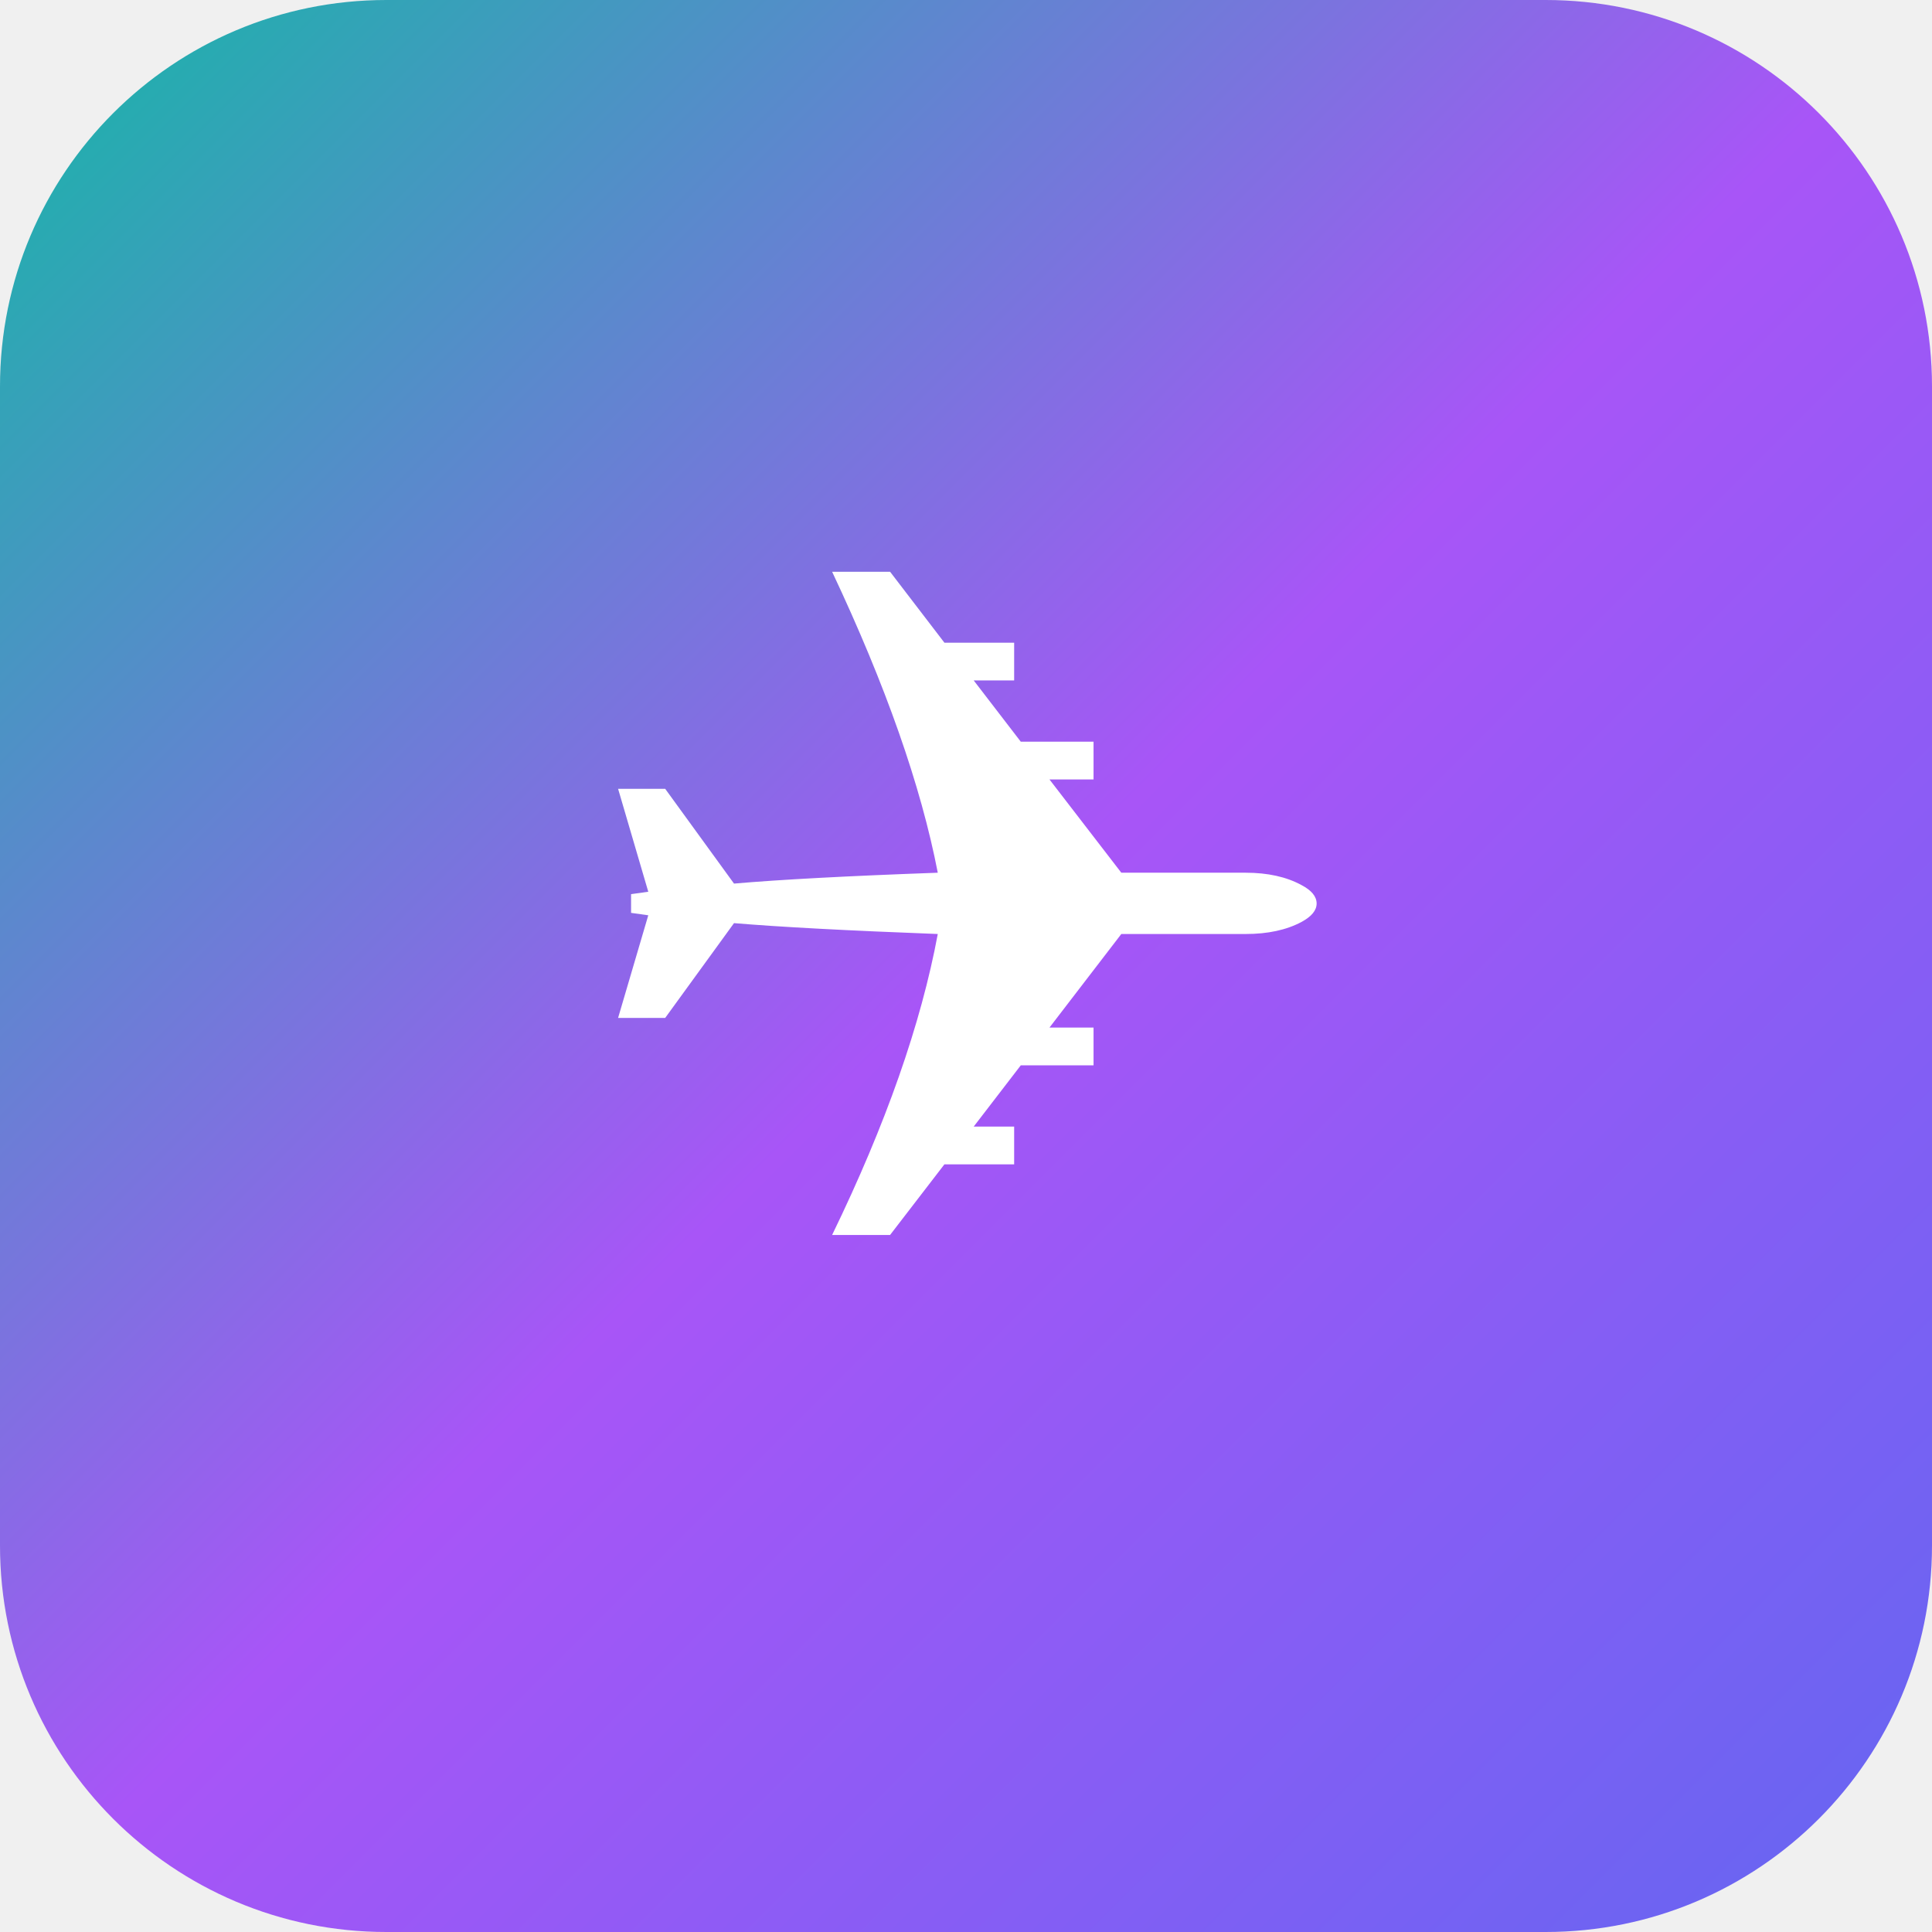
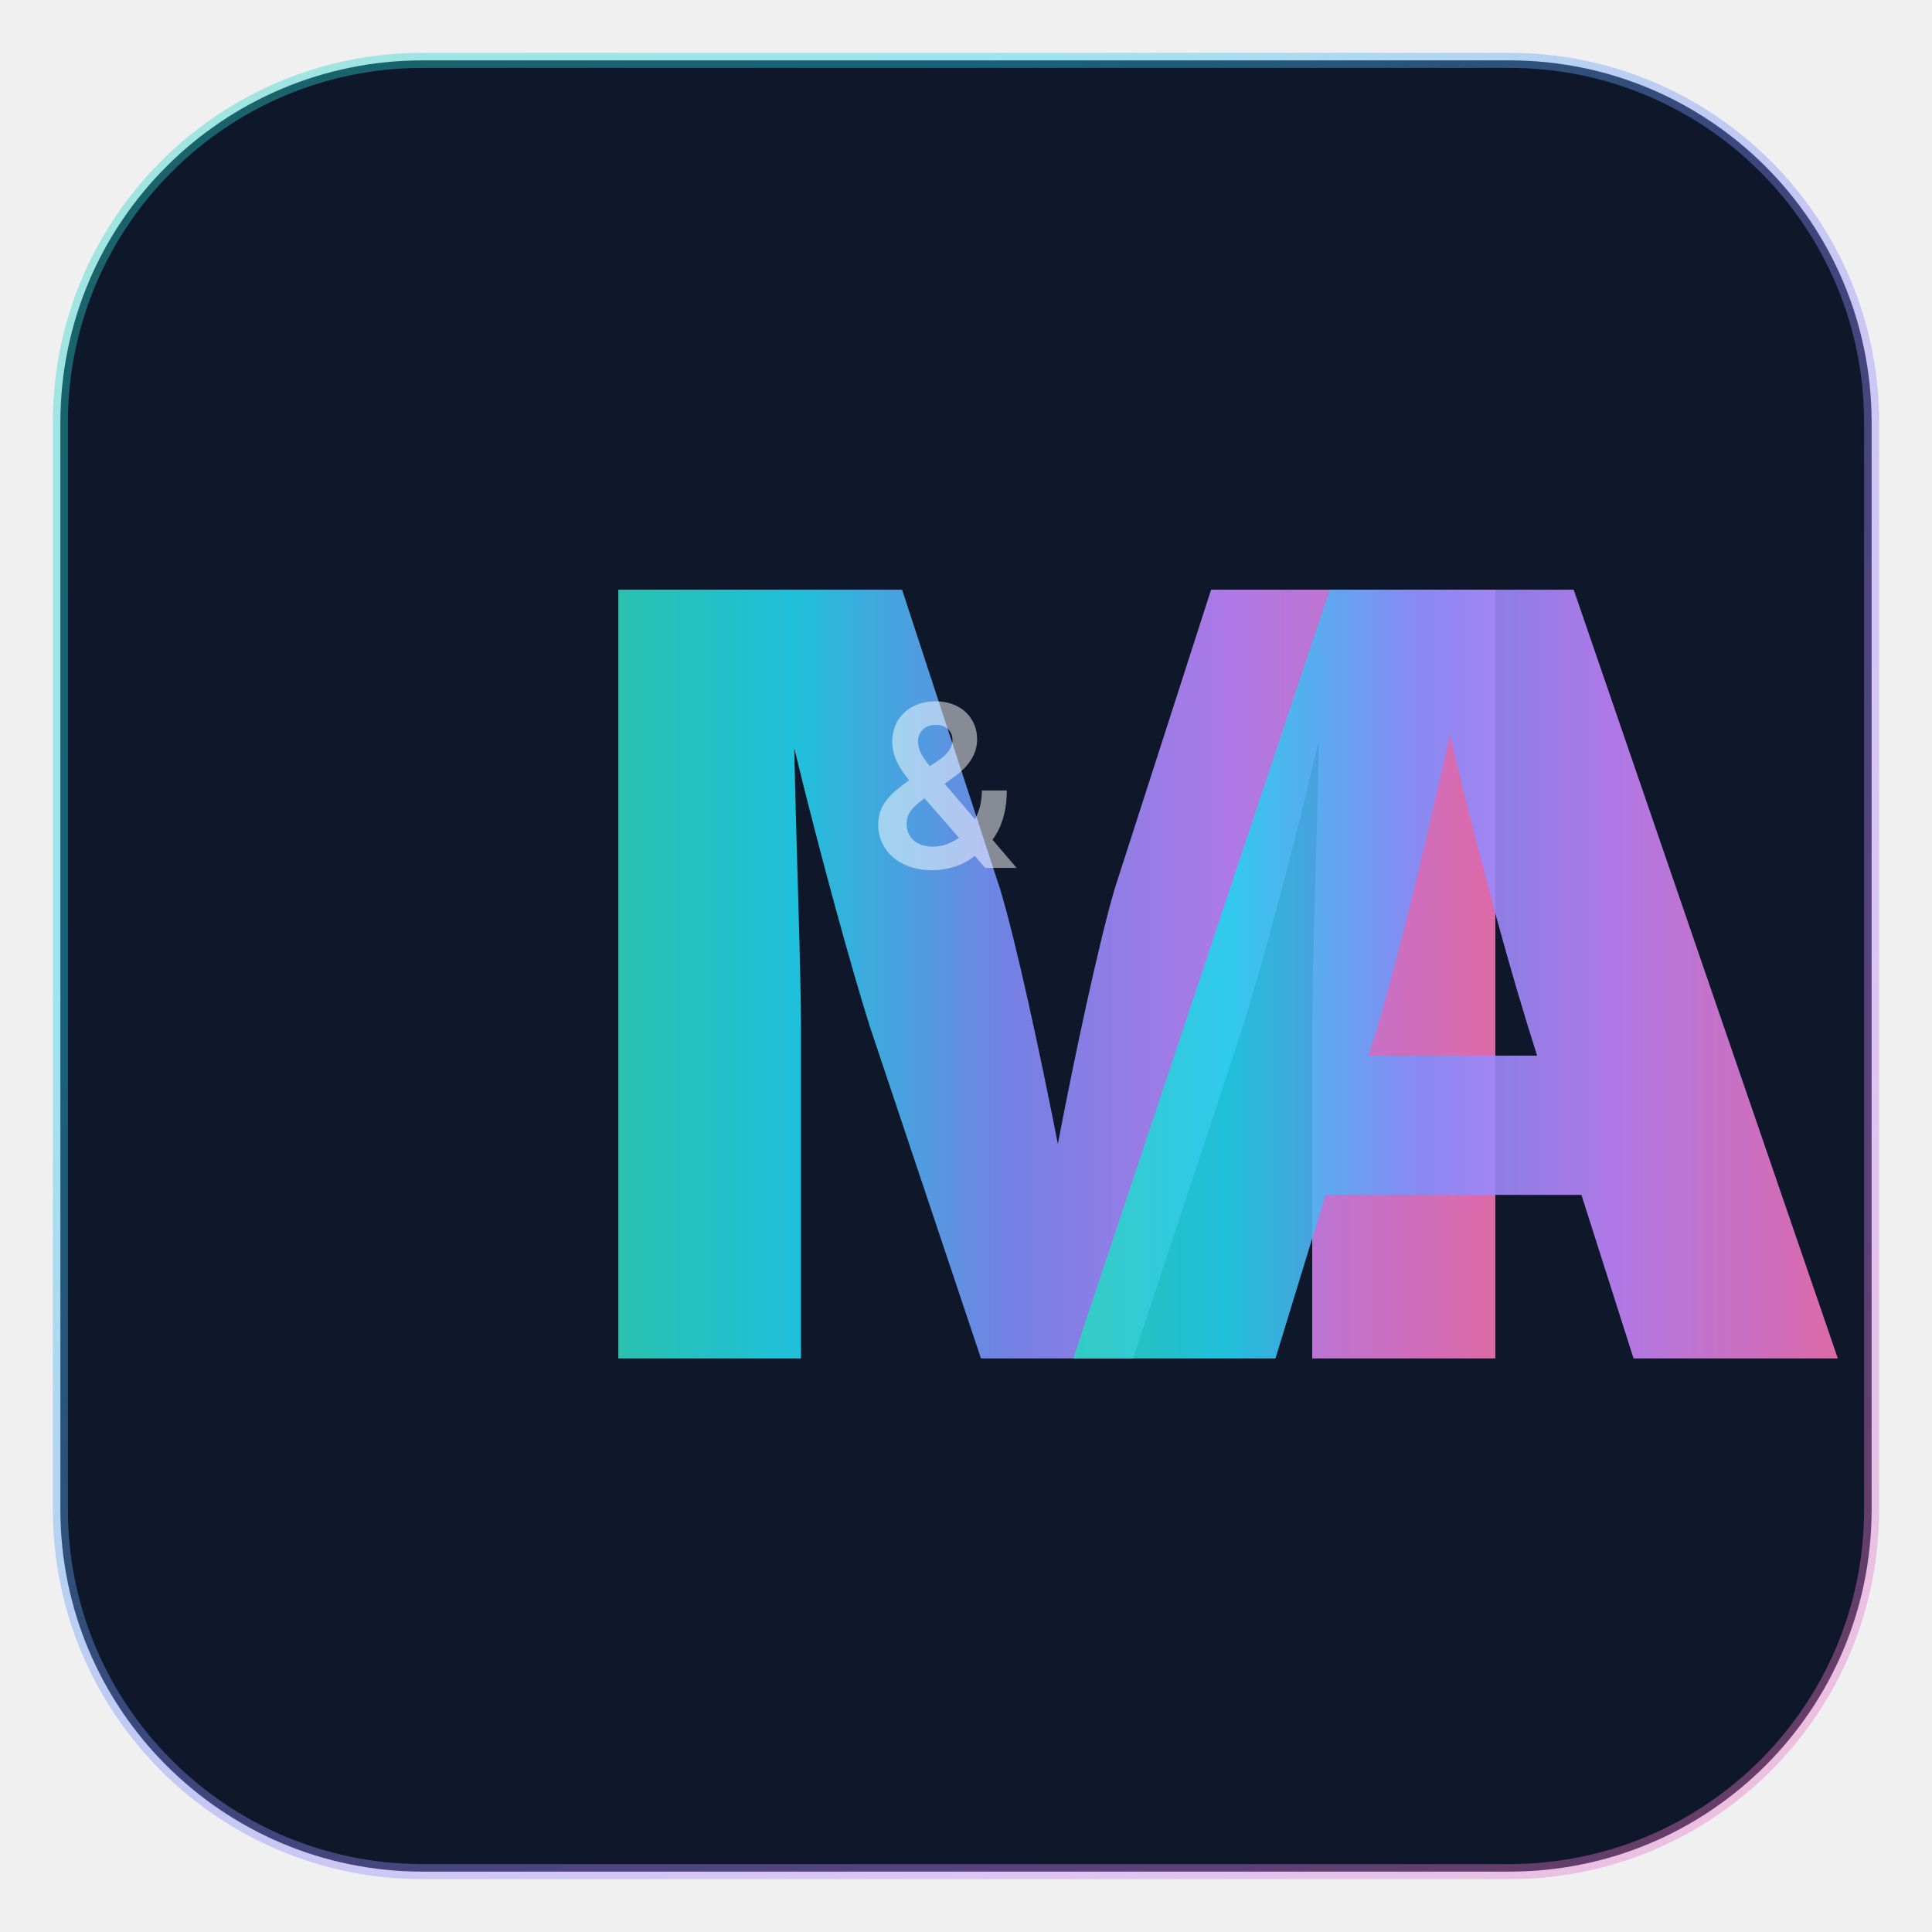
- <svg xmlns="http://www.w3.org/2000/svg" viewBox="0 0 100 100">
+ <svg xmlns="http://www.w3.org/2000/svg" viewBox="0 0 512 512">
  <defs>
-     <linearGradient id="bg" x1="0%" y1="0%" x2="100%" y2="100%">
-       <stop offset="0%" style="stop-color:#14b8a6" />
-       <stop offset="50%" style="stop-color:#a855f7" />
-       <stop offset="100%" style="stop-color:#6366f1" />
+     <linearGradient id="spectrum" x1="0%" y1="0%" x2="100%" y2="100%">
+       <stop offset="0%" style="stop-color:#2dd4bf" />
+       <stop offset="25%" style="stop-color:#22d3ee" />
+       <stop offset="50%" style="stop-color:#818cf8" />
+       <stop offset="75%" style="stop-color:#c084fc" />
+       <stop offset="100%" style="stop-color:#f472b6" />
+     </linearGradient>
+     <linearGradient id="spectrumText" x1="0%" y1="0%" x2="100%" y2="0%">
+       <stop offset="0%" style="stop-color:#2dd4bf" />
+       <stop offset="20%" style="stop-color:#22d3ee" />
+       <stop offset="45%" style="stop-color:#818cf8" />
+       <stop offset="70%" style="stop-color:#c084fc" />
+       <stop offset="100%" style="stop-color:#f472b6" />
    </linearGradient>
  </defs>
-   <rect width="100" height="100" rx="20" fill="url(#bg)" />
-   <text x="50" y="65" font-size="50" text-anchor="middle" fill="white">✈️</text>
+   <rect x="16" y="16" width="480" height="480" rx="96" ry="96" fill="#0f172a" />
+   <rect x="16" y="16" width="480" height="480" rx="96" ry="96" fill="none" stroke="url(#spectrum)" stroke-width="4" opacity="0.4" />
+   <text x="148" y="360" font-family="-apple-system, system-ui, sans-serif" font-weight="800" font-size="280" fill="url(#spectrumText)" opacity="0.9" letter-spacing="-12">M</text>
+   <text x="278" y="360" font-family="-apple-system, system-ui, sans-serif" font-weight="800" font-size="280" fill="url(#spectrumText)" opacity="0.9" letter-spacing="-12">A</text>
+   <text x="250" y="230" font-family="-apple-system, system-ui, sans-serif" font-weight="600" font-size="60" fill="white" opacity="0.5" text-anchor="middle">&amp;</text>
</svg>
